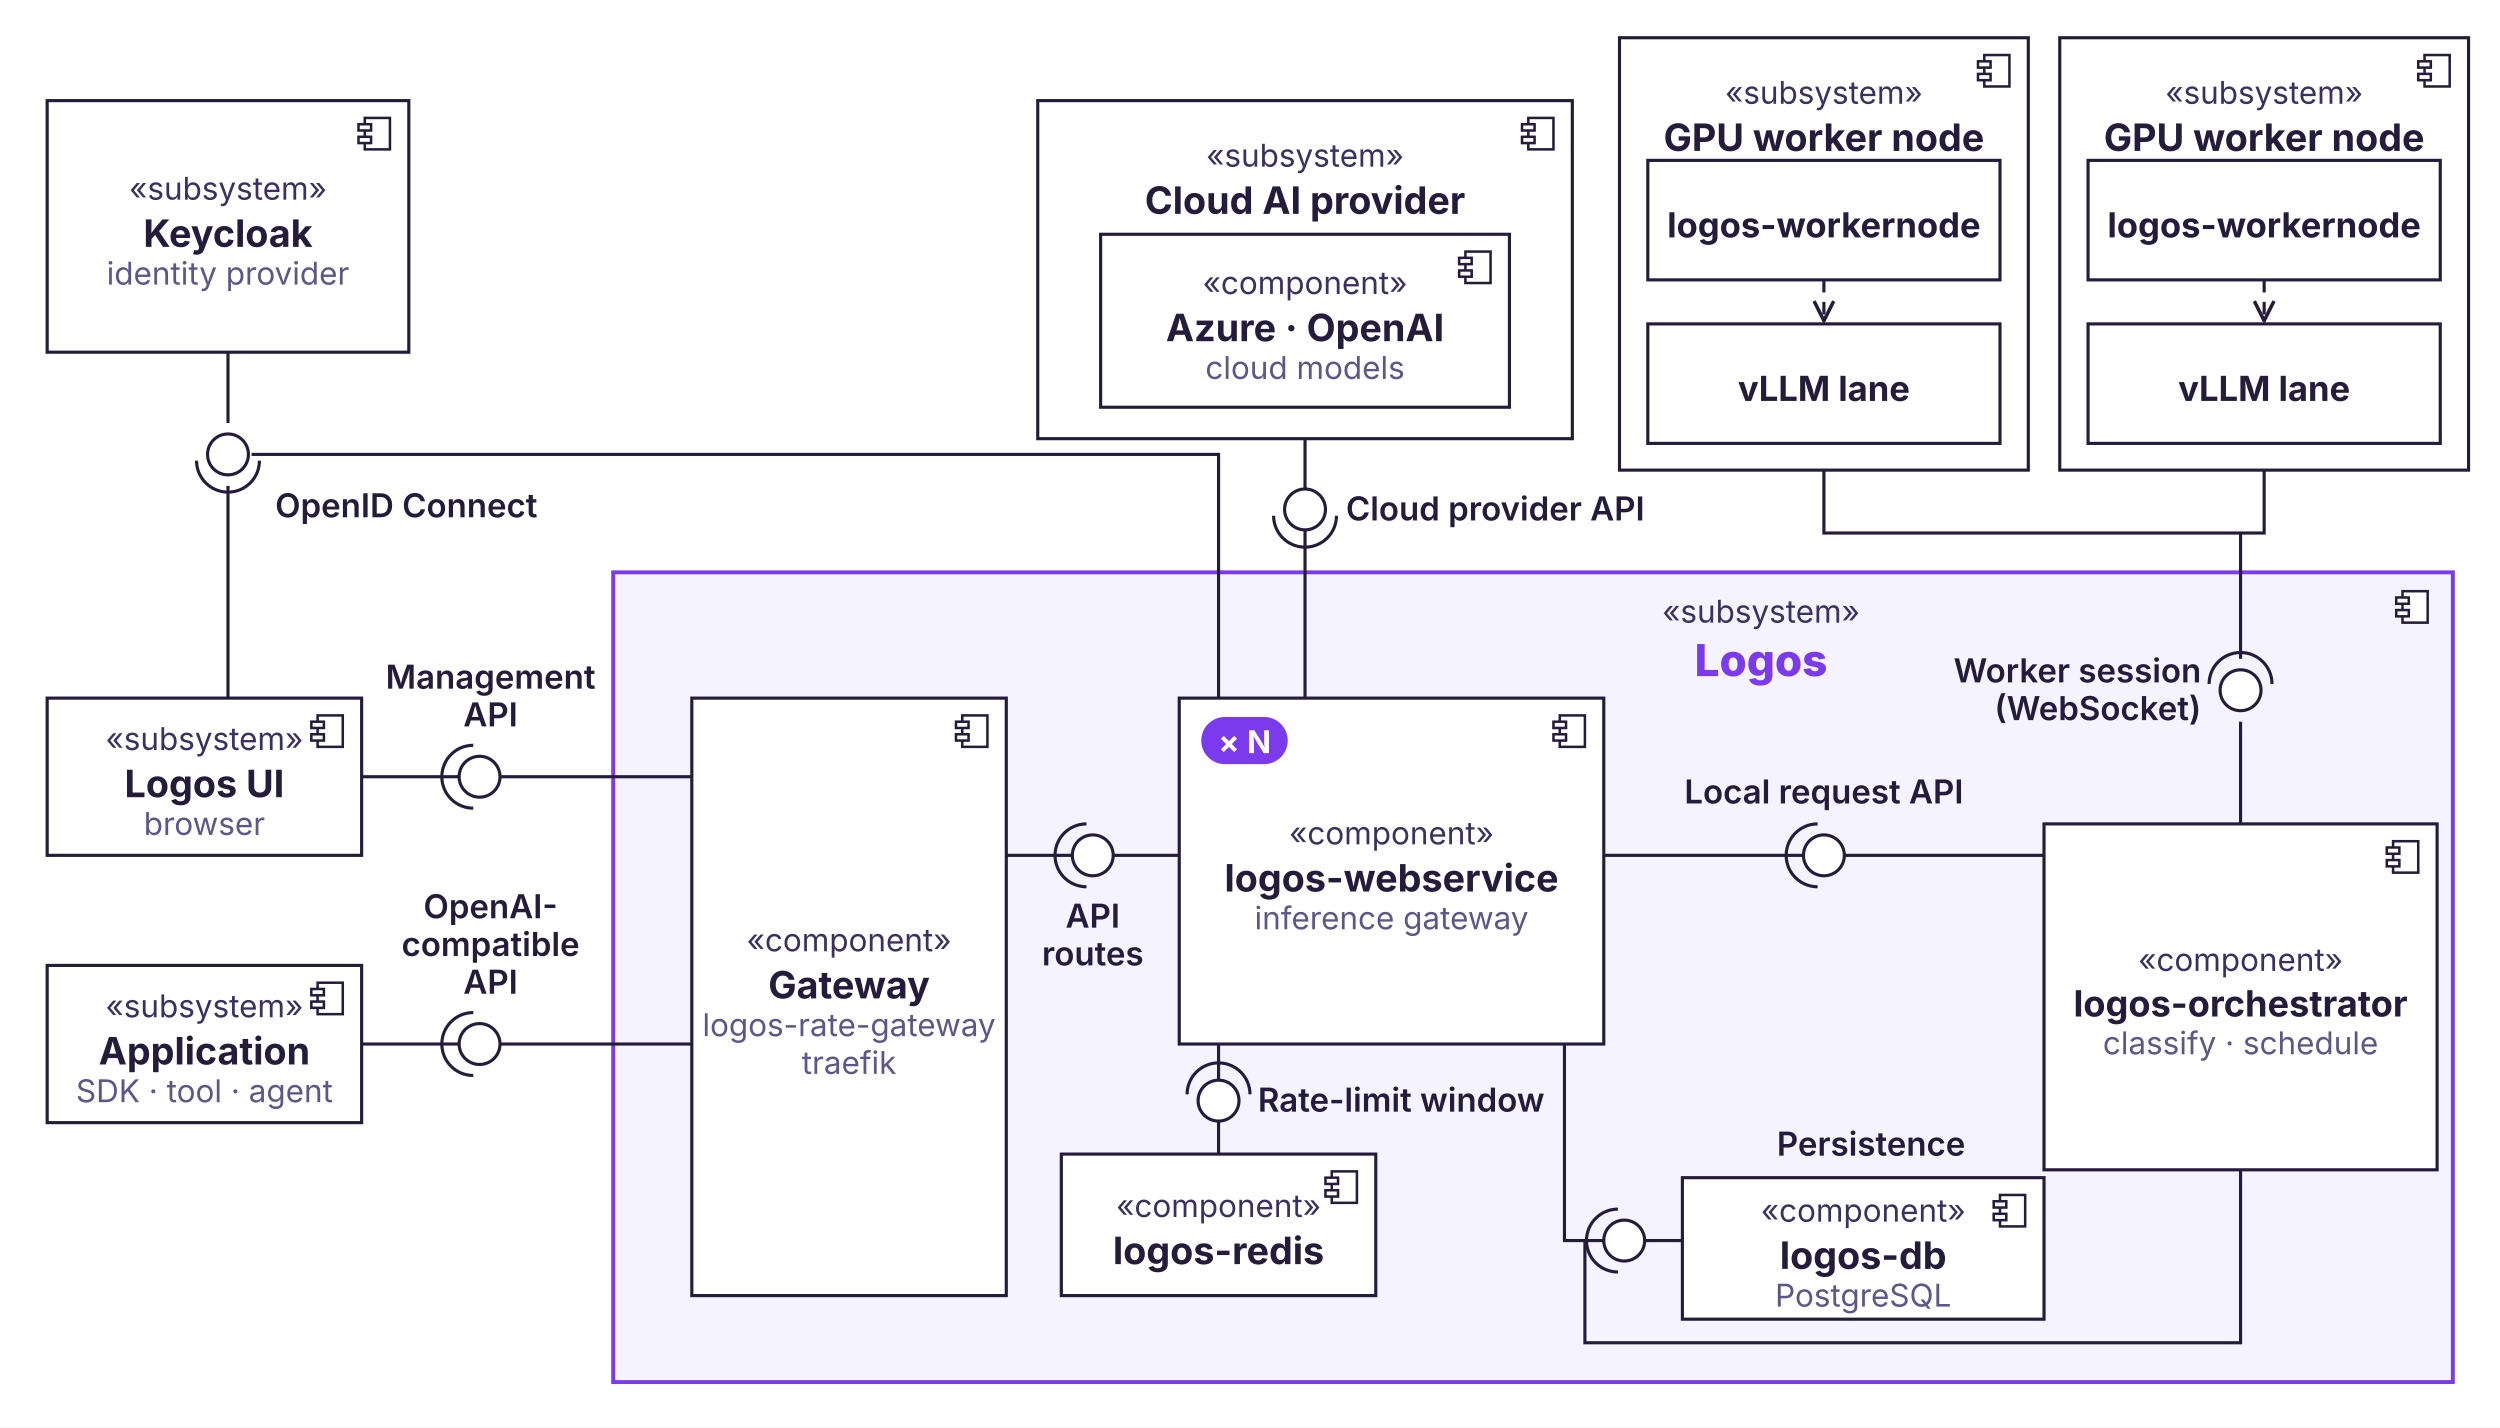
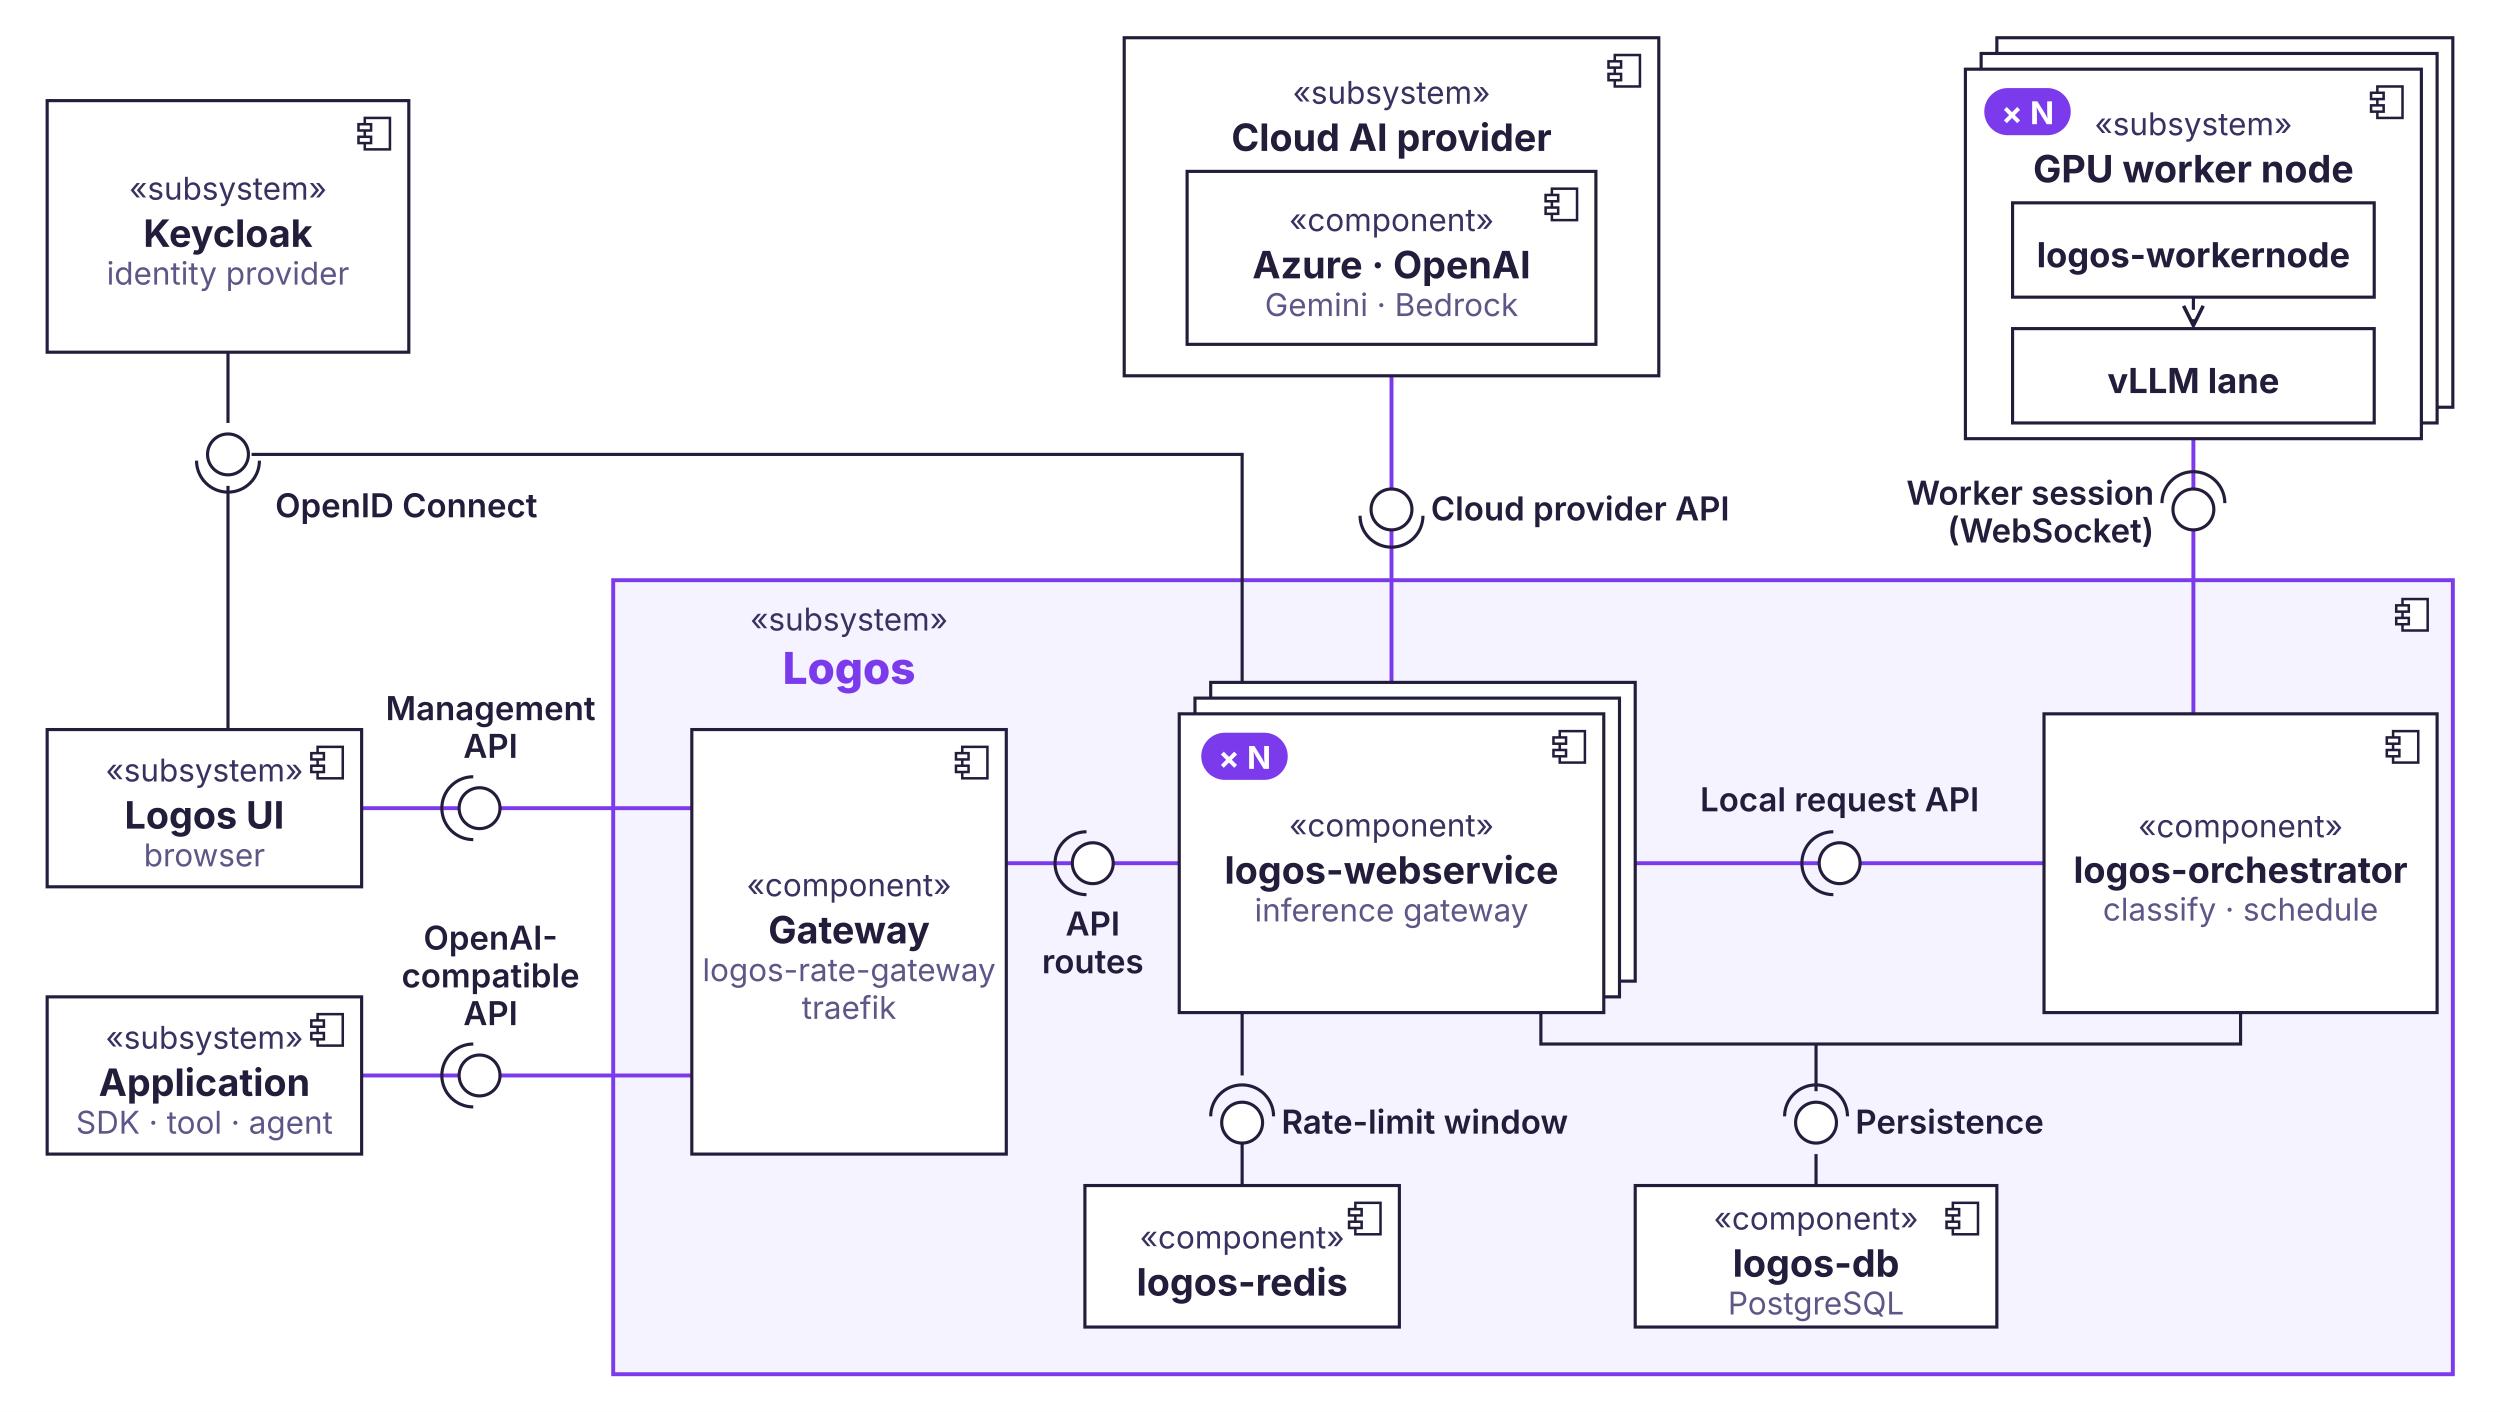
- <svg xmlns="http://www.w3.org/2000/svg" viewBox="0 0 1590 908" width="1590" height="908" font-family="Inter, -apple-system, BlinkMacSystemFont, 'Segoe UI', Helvetica, Arial, sans-serif" role="img" aria-label="UML component diagram of Logos">
-   <rect width="1590" height="908" fill="#fff" />
+ <svg xmlns="http://www.w3.org/2000/svg" viewBox="0 0 1590 898" width="1590" height="898" font-family="Inter, -apple-system, BlinkMacSystemFont, 'Segoe UI', Helvetica, Arial, sans-serif" role="img" aria-label="UML component diagram of Logos">
+   <rect width="1590" height="898" fill="#fff" />
  <defs>
    <marker id="open" viewBox="0 0 12 12" refX="11" refY="6" markerUnits="userSpaceOnUse" markerWidth="15" markerHeight="15" orient="auto">
      <path d="M 1 1 L 11 6 L 1 11" fill="none" stroke="#241c3b" stroke-width="1.8" />
    </marker>
    <marker id="filled" viewBox="0 0 12 12" refX="11" refY="6" markerUnits="userSpaceOnUse" markerWidth="14" markerHeight="14" orient="auto">
      <path d="M 1 1 L 11 6 L 1 11 Z" fill="#241c3b" />
    </marker>
  </defs>
  <g transform="translate(30 24)">
-     <rect x="360" y="340" width="1170" height="515" fill="rgba(237,233,254,0.55)" stroke="#7c3aed" stroke-width="2.5" />
-     <g transform="translate(1494 352)" fill="#fff" stroke="#241c3b" stroke-width="1.6">
+     <rect x="360" y="345" width="1170" height="505" fill="rgba(237,233,254,0.55)" stroke="#7c3aed" stroke-width="2.5" />
+     <g transform="translate(1494 357)" fill="#fff" stroke="#241c3b" stroke-width="1.6">
      <rect x="4" y="0" width="16" height="20" />
      <rect x="0" y="4" width="8" height="4" />
      <rect x="0" y="12" width="8" height="4" />
    </g>
-     <text x="1090" y="372" text-anchor="middle" font-size="20" font-weight="400" fill="#3b3160">«subsystem»</text>
-     <text x="1090" y="406" text-anchor="middle" font-size="28" font-weight="800" fill="#7c3aed">Logos</text>
-     <path d="M 200 470 H 410 M 200 640 H 410" fill="none" stroke="#241c3b" stroke-width="2" />
-     <path d="M 115 200 V 245 M 115 285 V 425" fill="none" stroke="#241c3b" stroke-width="2" />
-     <path d="M 130 265 H 745 V 420" fill="none" stroke="#241c3b" stroke-width="2" />
-     <path d="M 800 255 V 287 M 800 313 V 420" fill="none" stroke="#241c3b" stroke-width="2" />
-     <path d="M 610 520 H 720" fill="none" stroke="#241c3b" stroke-width="2" />
-     <path d="M 990 520 H 1270" fill="none" stroke="#241c3b" stroke-width="2" />
-     <path d="M 745 640 V 710" fill="none" stroke="#241c3b" stroke-width="2" />
-     <path d="M 965 640 V 765 H 1040" fill="none" stroke="#241c3b" stroke-width="2" />
-     <path d="M 1395 720 V 830 H 978 V 765" fill="none" stroke="#241c3b" stroke-width="2" />
-     <path d="M 1130 275 V 315 H 1410 V 275 M 1395 315 V 395 M 1395 435 V 500" fill="none" stroke="#241c3b" stroke-width="2" />
+     <text x="510" y="377" text-anchor="middle" font-size="20" font-weight="400" fill="#3b3160">«subsystem»</text>
+     <text x="510" y="411" text-anchor="middle" font-size="28" font-weight="800" fill="#7c3aed">Logos</text>
+     <path d="M 200 490 H 410 M 200 660 H 410" fill="none" stroke="#7c3aed" stroke-width="2.5" />
+     <path d="M 610 525 H 720" fill="none" stroke="#7c3aed" stroke-width="2.5" />
+     <path d="M 855 215 V 410" fill="none" stroke="#7c3aed" stroke-width="2.5" />
+     <path d="M 1010 525 H 1270" fill="none" stroke="#7c3aed" stroke-width="2.5" />
+     <path d="M 1365 255 V 430" fill="none" stroke="#7c3aed" stroke-width="2.5" />
+     <path d="M 115 200 V 245 M 115 285 V 440" fill="none" stroke="#241c3b" stroke-width="2" />
+     <path d="M 130 265 H 760 V 410" fill="none" stroke="#241c3b" stroke-width="2" />
+     <path d="M 760 620 V 660 M 760 700 V 730" fill="none" stroke="#241c3b" stroke-width="2" />
+     <path d="M 950 620 V 640 H 1395 V 620 M 1125 640 V 670 M 1125 710 V 730" fill="none" stroke="#241c3b" stroke-width="2" />
    <rect x="0" y="40" width="230" height="160" fill="#fff" stroke="#241c3b" stroke-width="2" />
    <g transform="translate(198 51)" fill="#fff" stroke="#241c3b" stroke-width="1.6">
      <rect x="4" y="0" width="16" height="20" />
      <rect x="0" y="4" width="8" height="4" />
      <rect x="0" y="12" width="8" height="4" />
    </g>
    <text x="115.0" y="103.0" text-anchor="middle" font-size="20" font-weight="400" fill="#3b3160">«subsystem»</text>
    <text x="115.0" y="133.0" text-anchor="middle" font-size="24" font-weight="700" fill="#241c3b">Keycloak</text>
    <text x="115.0" y="157.0" text-anchor="middle" font-size="20" font-weight="400" fill="#5f5688">identity provider</text>
-     <rect x="630" y="40" width="340" height="215" fill="#fff" stroke="#241c3b" stroke-width="2" />
-     <g transform="translate(938 51)" fill="#fff" stroke="#241c3b" stroke-width="1.6">
+     <rect x="685" y="0" width="340" height="215" fill="#fff" stroke="#241c3b" stroke-width="2" />
+     <g transform="translate(993 11)" fill="#fff" stroke="#241c3b" stroke-width="1.6">
      <rect x="4" y="0" width="16" height="20" />
      <rect x="0" y="4" width="8" height="4" />
      <rect x="0" y="12" width="8" height="4" />
    </g>
-     <text x="800.0" y="82" text-anchor="middle" font-size="20" font-weight="400" fill="#3b3160">«subsystem»</text>
-     <text x="800.0" y="112" text-anchor="middle" font-size="24" font-weight="700" fill="#241c3b">Cloud AI provider</text>
-     <rect x="670" y="125" width="260" height="110" fill="#fff" stroke="#241c3b" stroke-width="2" />
-     <g transform="translate(898 136)" fill="#fff" stroke="#241c3b" stroke-width="1.6">
+     <text x="855.0" y="42" text-anchor="middle" font-size="20" font-weight="400" fill="#3b3160">«subsystem»</text>
+     <text x="855.0" y="72" text-anchor="middle" font-size="24" font-weight="700" fill="#241c3b">Cloud AI provider</text>
+     <rect x="725" y="85" width="260" height="110" fill="#fff" stroke="#241c3b" stroke-width="2" />
+     <g transform="translate(953 96)" fill="#fff" stroke="#241c3b" stroke-width="1.6">
      <rect x="4" y="0" width="16" height="20" />
      <rect x="0" y="4" width="8" height="4" />
      <rect x="0" y="12" width="8" height="4" />
    </g>
-     <text x="800.0" y="163.0" text-anchor="middle" font-size="20" font-weight="400" fill="#3b3160">«component»</text>
-     <text x="800.0" y="193.0" text-anchor="middle" font-size="24" font-weight="700" fill="#241c3b">Azure · OpenAI</text>
-     <text x="800.0" y="217.0" text-anchor="middle" font-size="20" font-weight="400" fill="#5f5688">cloud models</text>
-     <rect x="1000" y="0" width="260" height="275" fill="#fff" stroke="#241c3b" stroke-width="2" />
-     <g transform="translate(1228 11)" fill="#fff" stroke="#241c3b" stroke-width="1.6">
+     <text x="855.0" y="123.0" text-anchor="middle" font-size="20" font-weight="400" fill="#3b3160">«component»</text>
+     <text x="855.0" y="153.0" text-anchor="middle" font-size="24" font-weight="700" fill="#241c3b">Azure · OpenAI</text>
+     <text x="855.0" y="177.0" text-anchor="middle" font-size="20" font-weight="400" fill="#5f5688">Gemini · Bedrock</text>
+     <rect x="1240" y="0" width="290" height="235" fill="#fff" stroke="#241c3b" stroke-width="2" />
+     <rect x="1230" y="10" width="290" height="235" fill="#fff" stroke="#241c3b" stroke-width="2" />
+     <rect x="1220" y="20" width="290" height="235" fill="#fff" stroke="#241c3b" stroke-width="2" />
+     <g transform="translate(1478 31)" fill="#fff" stroke="#241c3b" stroke-width="1.6">
      <rect x="4" y="0" width="16" height="20" />
      <rect x="0" y="4" width="8" height="4" />
      <rect x="0" y="12" width="8" height="4" />
    </g>
-     <text x="1130.0" y="42" text-anchor="middle" font-size="20" font-weight="400" fill="#3b3160">«subsystem»</text>
-     <text x="1130.0" y="72" text-anchor="middle" font-size="24" font-weight="700" fill="#241c3b">GPU worker node</text>
-     <rect x="1018" y="78" width="224" height="76" fill="#fff" stroke="#241c3b" stroke-width="2" />
-     <text x="1130.0" y="127.0" text-anchor="middle" font-size="22" font-weight="700" fill="#241c3b">logos-workernode</text>
-     <rect x="1018" y="182" width="224" height="76" fill="#fff" stroke="#241c3b" stroke-width="2" />
-     <text x="1130.0" y="231.0" text-anchor="middle" font-size="22" font-weight="700" fill="#241c3b">vLLM lane</text>
-     <path d="M 1130 154 V 180" fill="none" stroke="#241c3b" stroke-width="2" stroke-dasharray="8 6" marker-end="url(#open)" />
-     <rect x="1280" y="0" width="260" height="275" fill="#fff" stroke="#241c3b" stroke-width="2" />
-     <g transform="translate(1508 11)" fill="#fff" stroke="#241c3b" stroke-width="1.6">
+     <text x="1365.0" y="62" text-anchor="middle" font-size="20" font-weight="400" fill="#3b3160">«subsystem»</text>
+     <text x="1365.0" y="92" text-anchor="middle" font-size="24" font-weight="700" fill="#241c3b">GPU worker node</text>
+     <rect x="1232" y="32" width="55" height="30" rx="15.0" fill="#7c3aed" />
+     <text x="1259.6" y="55" text-anchor="middle" font-size="20" font-weight="700" fill="#fff">× N</text>
+     <rect x="1250" y="105" width="230" height="60" fill="#fff" stroke="#241c3b" stroke-width="2" />
+     <text x="1365.0" y="146.0" text-anchor="middle" font-size="22" font-weight="700" fill="#241c3b">logos-workernode</text>
+     <rect x="1250" y="185" width="230" height="60" fill="#fff" stroke="#241c3b" stroke-width="2" />
+     <text x="1365.0" y="226.0" text-anchor="middle" font-size="22" font-weight="700" fill="#241c3b">vLLM lane</text>
+     <path d="M 1365 165 V 183" fill="none" stroke="#241c3b" stroke-width="2" stroke-dasharray="8 6" marker-end="url(#open)" />
+     <rect x="0" y="440" width="200" height="100" fill="#fff" stroke="#241c3b" stroke-width="2" />
+     <g transform="translate(168 451)" fill="#fff" stroke="#241c3b" stroke-width="1.6">
      <rect x="4" y="0" width="16" height="20" />
      <rect x="0" y="4" width="8" height="4" />
      <rect x="0" y="12" width="8" height="4" />
    </g>
-     <text x="1410.0" y="42" text-anchor="middle" font-size="20" font-weight="400" fill="#3b3160">«subsystem»</text>
-     <text x="1410.0" y="72" text-anchor="middle" font-size="24" font-weight="700" fill="#241c3b">GPU worker node</text>
-     <rect x="1298" y="78" width="224" height="76" fill="#fff" stroke="#241c3b" stroke-width="2" />
-     <text x="1410.0" y="127.0" text-anchor="middle" font-size="22" font-weight="700" fill="#241c3b">logos-workernode</text>
-     <rect x="1298" y="182" width="224" height="76" fill="#fff" stroke="#241c3b" stroke-width="2" />
-     <text x="1410.0" y="231.0" text-anchor="middle" font-size="22" font-weight="700" fill="#241c3b">vLLM lane</text>
-     <path d="M 1410 154 V 180" fill="none" stroke="#241c3b" stroke-width="2" stroke-dasharray="8 6" marker-end="url(#open)" />
-     <rect x="0" y="420" width="200" height="100" fill="#fff" stroke="#241c3b" stroke-width="2" />
-     <g transform="translate(168 431)" fill="#fff" stroke="#241c3b" stroke-width="1.6">
+     <text x="100.0" y="473.0" text-anchor="middle" font-size="20" font-weight="400" fill="#3b3160">«subsystem»</text>
+     <text x="100.0" y="503.0" text-anchor="middle" font-size="24" font-weight="700" fill="#241c3b">Logos UI</text>
+     <text x="100.0" y="527.0" text-anchor="middle" font-size="20" font-weight="400" fill="#5f5688">browser</text>
+     <rect x="0" y="610" width="200" height="100" fill="#fff" stroke="#241c3b" stroke-width="2" />
+     <g transform="translate(168 621)" fill="#fff" stroke="#241c3b" stroke-width="1.6">
      <rect x="4" y="0" width="16" height="20" />
      <rect x="0" y="4" width="8" height="4" />
      <rect x="0" y="12" width="8" height="4" />
    </g>
-     <text x="100.0" y="453.0" text-anchor="middle" font-size="20" font-weight="400" fill="#3b3160">«subsystem»</text>
-     <text x="100.0" y="483.0" text-anchor="middle" font-size="24" font-weight="700" fill="#241c3b">Logos UI</text>
-     <text x="100.0" y="507.0" text-anchor="middle" font-size="20" font-weight="400" fill="#5f5688">browser</text>
-     <rect x="0" y="590" width="200" height="100" fill="#fff" stroke="#241c3b" stroke-width="2" />
-     <g transform="translate(168 601)" fill="#fff" stroke="#241c3b" stroke-width="1.6">
+     <text x="100.0" y="643.0" text-anchor="middle" font-size="20" font-weight="400" fill="#3b3160">«subsystem»</text>
+     <text x="100.0" y="673.0" text-anchor="middle" font-size="24" font-weight="700" fill="#241c3b">Application</text>
+     <text x="100.0" y="697.0" text-anchor="middle" font-size="20" font-weight="400" fill="#5f5688">SDK · tool · agent</text>
+     <rect x="410" y="440" width="200" height="270" fill="#fff" stroke="#241c3b" stroke-width="2" />
+     <g transform="translate(578 451)" fill="#fff" stroke="#241c3b" stroke-width="1.6">
      <rect x="4" y="0" width="16" height="20" />
      <rect x="0" y="4" width="8" height="4" />
      <rect x="0" y="12" width="8" height="4" />
    </g>
-     <text x="100.0" y="623.0" text-anchor="middle" font-size="20" font-weight="400" fill="#3b3160">«subsystem»</text>
-     <text x="100.0" y="653.0" text-anchor="middle" font-size="24" font-weight="700" fill="#241c3b">Application</text>
-     <text x="100.0" y="677.0" text-anchor="middle" font-size="20" font-weight="400" fill="#5f5688">SDK · tool · agent</text>
-     <rect x="410" y="420" width="200" height="380" fill="#fff" stroke="#241c3b" stroke-width="2" />
-     <g transform="translate(578 431)" fill="#fff" stroke="#241c3b" stroke-width="1.6">
+     <text x="510.0" y="546.0" text-anchor="middle" font-size="20" font-weight="400" fill="#3b3160">«component»</text>
+     <text x="510.0" y="576.0" text-anchor="middle" font-size="24" font-weight="700" fill="#241c3b">Gateway</text>
+     <text x="510.0" y="600.0" text-anchor="middle" font-size="20" font-weight="400" fill="#5f5688">logos-rate-gateway</text>
+     <text x="510.0" y="624.0" text-anchor="middle" font-size="20" font-weight="400" fill="#5f5688">traefik</text>
+     <rect x="740" y="410" width="270" height="190" fill="#fff" stroke="#241c3b" stroke-width="2" />
+     <rect x="730" y="420" width="270" height="190" fill="#fff" stroke="#241c3b" stroke-width="2" />
+     <rect x="720" y="430" width="270" height="190" fill="#fff" stroke="#241c3b" stroke-width="2" />
+     <g transform="translate(958 441)" fill="#fff" stroke="#241c3b" stroke-width="1.6">
      <rect x="4" y="0" width="16" height="20" />
      <rect x="0" y="4" width="8" height="4" />
      <rect x="0" y="12" width="8" height="4" />
    </g>
-     <text x="510.0" y="581.0" text-anchor="middle" font-size="20" font-weight="400" fill="#3b3160">«component»</text>
-     <text x="510.0" y="611.0" text-anchor="middle" font-size="24" font-weight="700" fill="#241c3b">Gateway</text>
-     <text x="510.0" y="635.0" text-anchor="middle" font-size="20" font-weight="400" fill="#5f5688">logos-rate-gateway</text>
-     <text x="510.0" y="659.0" text-anchor="middle" font-size="20" font-weight="400" fill="#5f5688">traefik</text>
-     <rect x="720" y="420" width="270" height="220" fill="#fff" stroke="#241c3b" stroke-width="2" />
-     <g transform="translate(958 431)" fill="#fff" stroke="#241c3b" stroke-width="1.6">
+     <text x="855.0" y="508.0" text-anchor="middle" font-size="20" font-weight="400" fill="#3b3160">«component»</text>
+     <text x="855.0" y="538.0" text-anchor="middle" font-size="24" font-weight="700" fill="#241c3b">logos-webservice</text>
+     <text x="855.0" y="562.0" text-anchor="middle" font-size="20" font-weight="400" fill="#5f5688">inference gateway</text>
+     <rect x="734" y="442" width="55" height="30" rx="15.0" fill="#7c3aed" />
+     <text x="761.6" y="465" text-anchor="middle" font-size="20" font-weight="700" fill="#fff">× N</text>
+     <rect x="1270" y="430" width="250" height="190" fill="#fff" stroke="#241c3b" stroke-width="2" />
+     <g transform="translate(1488 441)" fill="#fff" stroke="#241c3b" stroke-width="1.6">
      <rect x="4" y="0" width="16" height="20" />
      <rect x="0" y="4" width="8" height="4" />
      <rect x="0" y="12" width="8" height="4" />
    </g>
-     <text x="855.0" y="513.0" text-anchor="middle" font-size="20" font-weight="400" fill="#3b3160">«component»</text>
-     <text x="855.0" y="543.0" text-anchor="middle" font-size="24" font-weight="700" fill="#241c3b">logos-webservice</text>
-     <text x="855.0" y="567.0" text-anchor="middle" font-size="20" font-weight="400" fill="#5f5688">inference gateway</text>
-     <rect x="734" y="432" width="55" height="30" rx="15.0" fill="#7c3aed" />
-     <text x="761.6" y="455" text-anchor="middle" font-size="20" font-weight="700" fill="#fff">× N</text>
-     <rect x="1270" y="500" width="250" height="220" fill="#fff" stroke="#241c3b" stroke-width="2" />
-     <g transform="translate(1488 511)" fill="#fff" stroke="#241c3b" stroke-width="1.6">
+     <text x="1395.0" y="508.5" text-anchor="middle" font-size="20" font-weight="400" fill="#3b3160">«component»</text>
+     <text x="1395.0" y="537.5" text-anchor="middle" font-size="23" font-weight="700" fill="#241c3b">logos-orchestrator</text>
+     <text x="1395.0" y="561.5" text-anchor="middle" font-size="20" font-weight="400" fill="#5f5688">classify · schedule</text>
+     <rect x="660" y="730" width="200" height="90" fill="#fff" stroke="#241c3b" stroke-width="2" />
+     <g transform="translate(828 741)" fill="#fff" stroke="#241c3b" stroke-width="1.6">
      <rect x="4" y="0" width="16" height="20" />
      <rect x="0" y="4" width="8" height="4" />
      <rect x="0" y="12" width="8" height="4" />
    </g>
-     <text x="1395.0" y="593.5" text-anchor="middle" font-size="20" font-weight="400" fill="#3b3160">«component»</text>
-     <text x="1395.0" y="622.5" text-anchor="middle" font-size="23" font-weight="700" fill="#241c3b">logos-orchestrator</text>
-     <text x="1395.0" y="646.5" text-anchor="middle" font-size="20" font-weight="400" fill="#5f5688">classify · schedule</text>
-     <rect x="645" y="710" width="200" height="90" fill="#fff" stroke="#241c3b" stroke-width="2" />
-     <g transform="translate(813 721)" fill="#fff" stroke="#241c3b" stroke-width="1.6">
+     <text x="760.0" y="770.0" text-anchor="middle" font-size="20" font-weight="400" fill="#3b3160">«component»</text>
+     <text x="760.0" y="800.0" text-anchor="middle" font-size="24" font-weight="700" fill="#241c3b">logos-redis</text>
+     <rect x="1010" y="730" width="230" height="90" fill="#fff" stroke="#241c3b" stroke-width="2" />
+     <g transform="translate(1208 741)" fill="#fff" stroke="#241c3b" stroke-width="1.6">
      <rect x="4" y="0" width="16" height="20" />
      <rect x="0" y="4" width="8" height="4" />
      <rect x="0" y="12" width="8" height="4" />
    </g>
-     <text x="745.0" y="750.0" text-anchor="middle" font-size="20" font-weight="400" fill="#3b3160">«component»</text>
-     <text x="745.0" y="780.0" text-anchor="middle" font-size="24" font-weight="700" fill="#241c3b">logos-redis</text>
-     <rect x="1040" y="725" width="230" height="90" fill="#fff" stroke="#241c3b" stroke-width="2" />
-     <g transform="translate(1238 736)" fill="#fff" stroke="#241c3b" stroke-width="1.6">
-       <rect x="4" y="0" width="16" height="20" />
-       <rect x="0" y="4" width="8" height="4" />
-       <rect x="0" y="12" width="8" height="4" />
-     </g>
-     <text x="1155.0" y="753.0" text-anchor="middle" font-size="20" font-weight="400" fill="#3b3160">«component»</text>
-     <text x="1155.0" y="783.0" text-anchor="middle" font-size="24" font-weight="700" fill="#241c3b">logos-db</text>
-     <text x="1155.0" y="807.0" text-anchor="middle" font-size="20" font-weight="400" fill="#5f5688">PostgreSQL</text>
-     <circle cx="275" cy="470" r="13" fill="#fff" stroke="#241c3b" stroke-width="2" />
-     <path d="M 271 450 A 20 20 0 0 0 271 490" fill="none" stroke="#241c3b" stroke-width="2" />
-     <text x="282" y="414" text-anchor="middle" font-size="21" font-weight="600" fill="#241c3b">Management</text>
-     <text x="282" y="438" text-anchor="middle" font-size="21" font-weight="600" fill="#241c3b">API</text>
-     <circle cx="275" cy="640" r="13" fill="#fff" stroke="#241c3b" stroke-width="2" />
-     <path d="M 271 620 A 20 20 0 0 0 271 660" fill="none" stroke="#241c3b" stroke-width="2" />
-     <text x="282" y="560" text-anchor="middle" font-size="21" font-weight="600" fill="#241c3b">OpenAI-</text>
-     <text x="282" y="584" text-anchor="middle" font-size="21" font-weight="600" fill="#241c3b">compatible</text>
-     <text x="282" y="608" text-anchor="middle" font-size="21" font-weight="600" fill="#241c3b">API</text>
+     <text x="1125.0" y="758.0" text-anchor="middle" font-size="20" font-weight="400" fill="#3b3160">«component»</text>
+     <text x="1125.0" y="788.0" text-anchor="middle" font-size="24" font-weight="700" fill="#241c3b">logos-db</text>
+     <text x="1125.0" y="812.0" text-anchor="middle" font-size="20" font-weight="400" fill="#5f5688">PostgreSQL</text>
+     <circle cx="275" cy="490" r="13" fill="#fff" stroke="#241c3b" stroke-width="2" />
+     <path d="M 271 470 A 20 20 0 0 0 271 510" fill="none" stroke="#241c3b" stroke-width="2" />
+     <text x="282" y="434" text-anchor="middle" font-size="21" font-weight="600" fill="#241c3b">Management</text>
+     <text x="282" y="458" text-anchor="middle" font-size="21" font-weight="600" fill="#241c3b">API</text>
+     <circle cx="275" cy="660" r="13" fill="#fff" stroke="#241c3b" stroke-width="2" />
+     <path d="M 271 640 A 20 20 0 0 0 271 680" fill="none" stroke="#241c3b" stroke-width="2" />
+     <text x="282" y="580" text-anchor="middle" font-size="21" font-weight="600" fill="#241c3b">OpenAI-</text>
+     <text x="282" y="604" text-anchor="middle" font-size="21" font-weight="600" fill="#241c3b">compatible</text>
+     <text x="282" y="628" text-anchor="middle" font-size="21" font-weight="600" fill="#241c3b">API</text>
    <circle cx="115" cy="265" r="13" fill="#fff" stroke="#241c3b" stroke-width="2" />
    <path d="M 95 269 A 20 20 0 0 0 135 269" fill="none" stroke="#241c3b" stroke-width="2" />
    <text x="145" y="305" text-anchor="start" font-size="21" font-weight="600" fill="#241c3b">OpenID Connect</text>
-     <circle cx="800" cy="300" r="13" fill="#fff" stroke="#241c3b" stroke-width="2" />
-     <path d="M 780 304 A 20 20 0 0 0 820 304" fill="none" stroke="#241c3b" stroke-width="2" />
-     <text x="826" y="307" text-anchor="start" font-size="21" font-weight="600" fill="#241c3b">Cloud provider API</text>
-     <circle cx="665" cy="520" r="13" fill="#fff" stroke="#241c3b" stroke-width="2" />
-     <path d="M 661 500 A 20 20 0 0 0 661 540" fill="none" stroke="#241c3b" stroke-width="2" />
-     <text x="665" y="566" text-anchor="middle" font-size="21" font-weight="600" fill="#241c3b">API</text>
-     <text x="665" y="590" text-anchor="middle" font-size="21" font-weight="600" fill="#241c3b">routes</text>
-     <circle cx="1130" cy="520" r="13" fill="#fff" stroke="#241c3b" stroke-width="2" />
-     <path d="M 1126 500 A 20 20 0 0 0 1126 540" fill="none" stroke="#241c3b" stroke-width="2" />
-     <text x="1130" y="487" text-anchor="middle" font-size="21" font-weight="600" fill="#241c3b">Local request API</text>
-     <circle cx="745" cy="676" r="13" fill="#fff" stroke="#241c3b" stroke-width="2" />
-     <path d="M 725 672 A 20 20 0 0 1 765 672" fill="none" stroke="#241c3b" stroke-width="2" />
-     <text x="770" y="683" text-anchor="start" font-size="21" font-weight="600" fill="#241c3b">Rate-limit window</text>
-     <circle cx="1003" cy="765" r="13" fill="#fff" stroke="#241c3b" stroke-width="2" />
-     <path d="M 999 745 A 20 20 0 0 0 999 785" fill="none" stroke="#241c3b" stroke-width="2" />
-     <text x="1160" y="711" text-anchor="middle" font-size="21" font-weight="600" fill="#241c3b">Persistence</text>
-     <circle cx="1395" cy="415" r="13" fill="#fff" stroke="#241c3b" stroke-width="2" />
-     <path d="M 1375 411 A 20 20 0 0 1 1415 411" fill="none" stroke="#241c3b" stroke-width="2" />
-     <text x="1370" y="410" text-anchor="end" font-size="21" font-weight="600" fill="#241c3b">Worker session</text>
-     <text x="1370" y="434" text-anchor="end" font-size="21" font-weight="600" fill="#241c3b">(WebSocket)</text>
+     <circle cx="855" cy="300" r="13" fill="#fff" stroke="#241c3b" stroke-width="2" />
+     <path d="M 835 304 A 20 20 0 0 0 875 304" fill="none" stroke="#241c3b" stroke-width="2" />
+     <text x="880" y="307" text-anchor="start" font-size="21" font-weight="600" fill="#241c3b">Cloud provider API</text>
+     <circle cx="665" cy="525" r="13" fill="#fff" stroke="#241c3b" stroke-width="2" />
+     <path d="M 661 505 A 20 20 0 0 0 661 545" fill="none" stroke="#241c3b" stroke-width="2" />
+     <text x="665" y="571" text-anchor="middle" font-size="21" font-weight="600" fill="#241c3b">API</text>
+     <text x="665" y="595" text-anchor="middle" font-size="21" font-weight="600" fill="#241c3b">routes</text>
+     <circle cx="1140" cy="525" r="13" fill="#fff" stroke="#241c3b" stroke-width="2" />
+     <path d="M 1136 505 A 20 20 0 0 0 1136 545" fill="none" stroke="#241c3b" stroke-width="2" />
+     <text x="1140" y="492" text-anchor="middle" font-size="21" font-weight="600" fill="#241c3b">Local request API</text>
+     <circle cx="760" cy="690" r="13" fill="#fff" stroke="#241c3b" stroke-width="2" />
+     <path d="M 740 686 A 20 20 0 0 1 780 686" fill="none" stroke="#241c3b" stroke-width="2" />
+     <text x="785" y="697" text-anchor="start" font-size="21" font-weight="600" fill="#241c3b">Rate-limit window</text>
+     <circle cx="1125" cy="690" r="13" fill="#fff" stroke="#241c3b" stroke-width="2" />
+     <path d="M 1105 686 A 20 20 0 0 1 1145 686" fill="none" stroke="#241c3b" stroke-width="2" />
+     <text x="1150" y="697" text-anchor="start" font-size="21" font-weight="600" fill="#241c3b">Persistence</text>
+     <circle cx="1365" cy="300" r="13" fill="#fff" stroke="#241c3b" stroke-width="2" />
+     <path d="M 1345 296 A 20 20 0 0 1 1385 296" fill="none" stroke="#241c3b" stroke-width="2" />
+     <text x="1340" y="297" text-anchor="end" font-size="21" font-weight="600" fill="#241c3b">Worker session</text>
+     <text x="1340" y="321" text-anchor="end" font-size="21" font-weight="600" fill="#241c3b">(WebSocket)</text>
  </g>
</svg>
